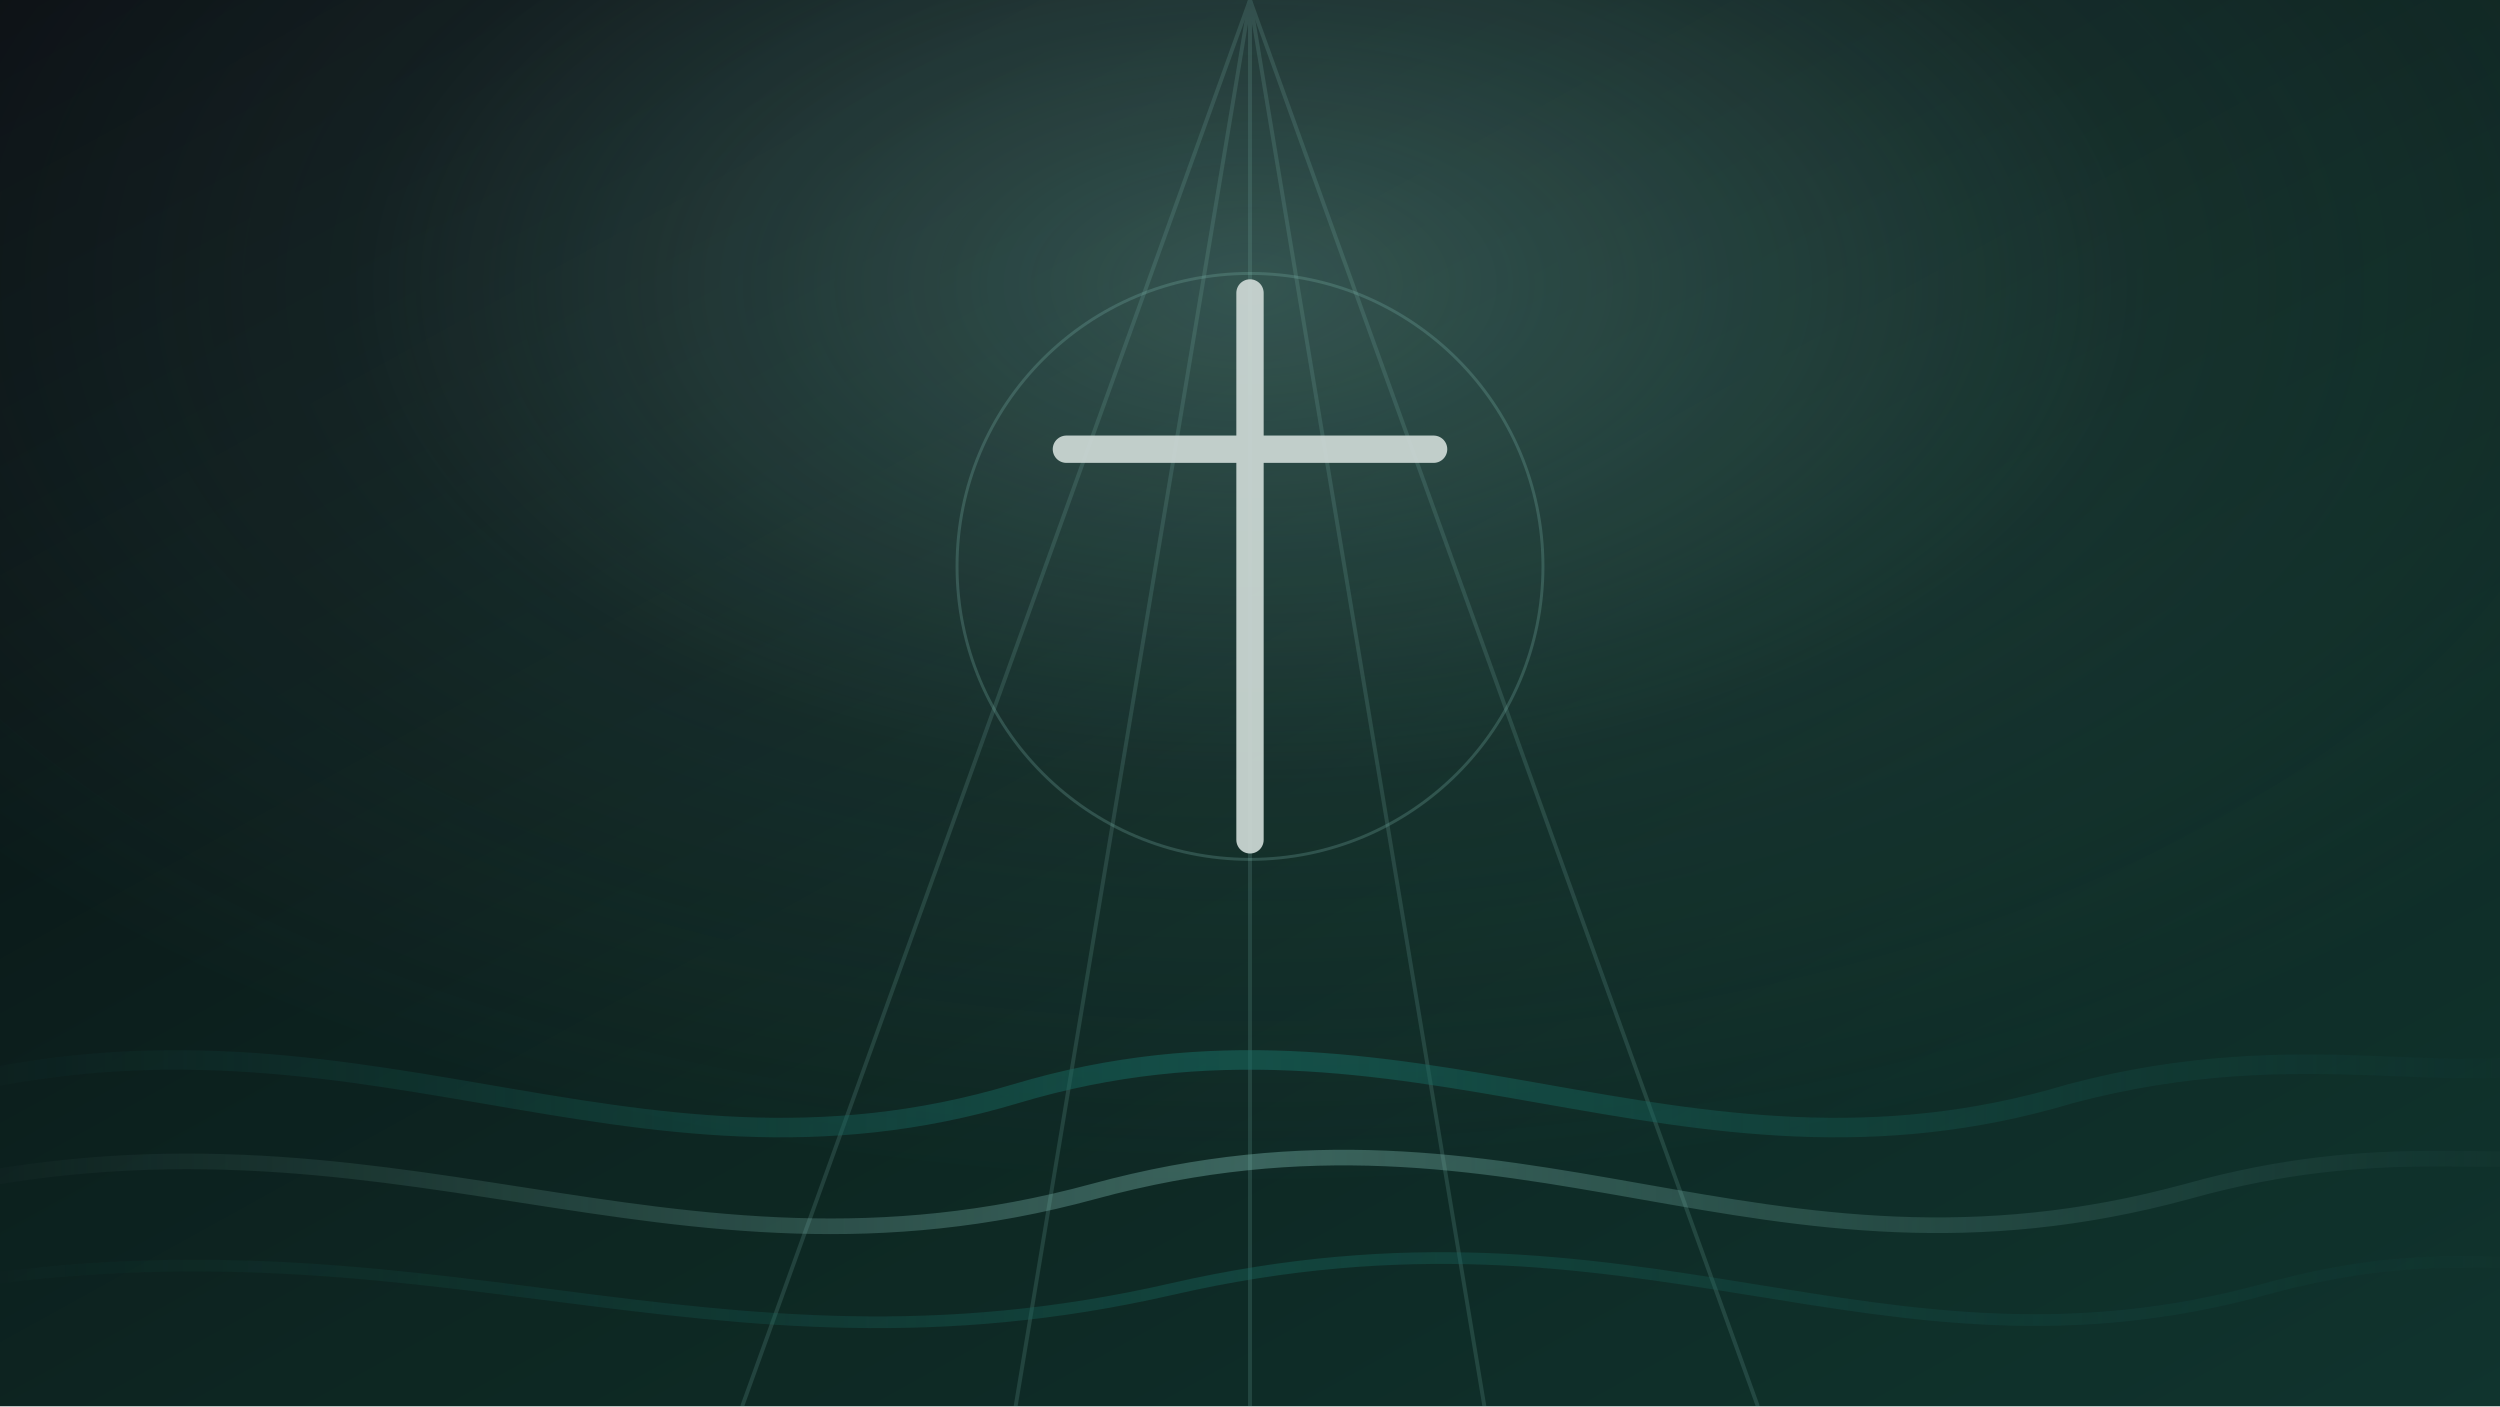
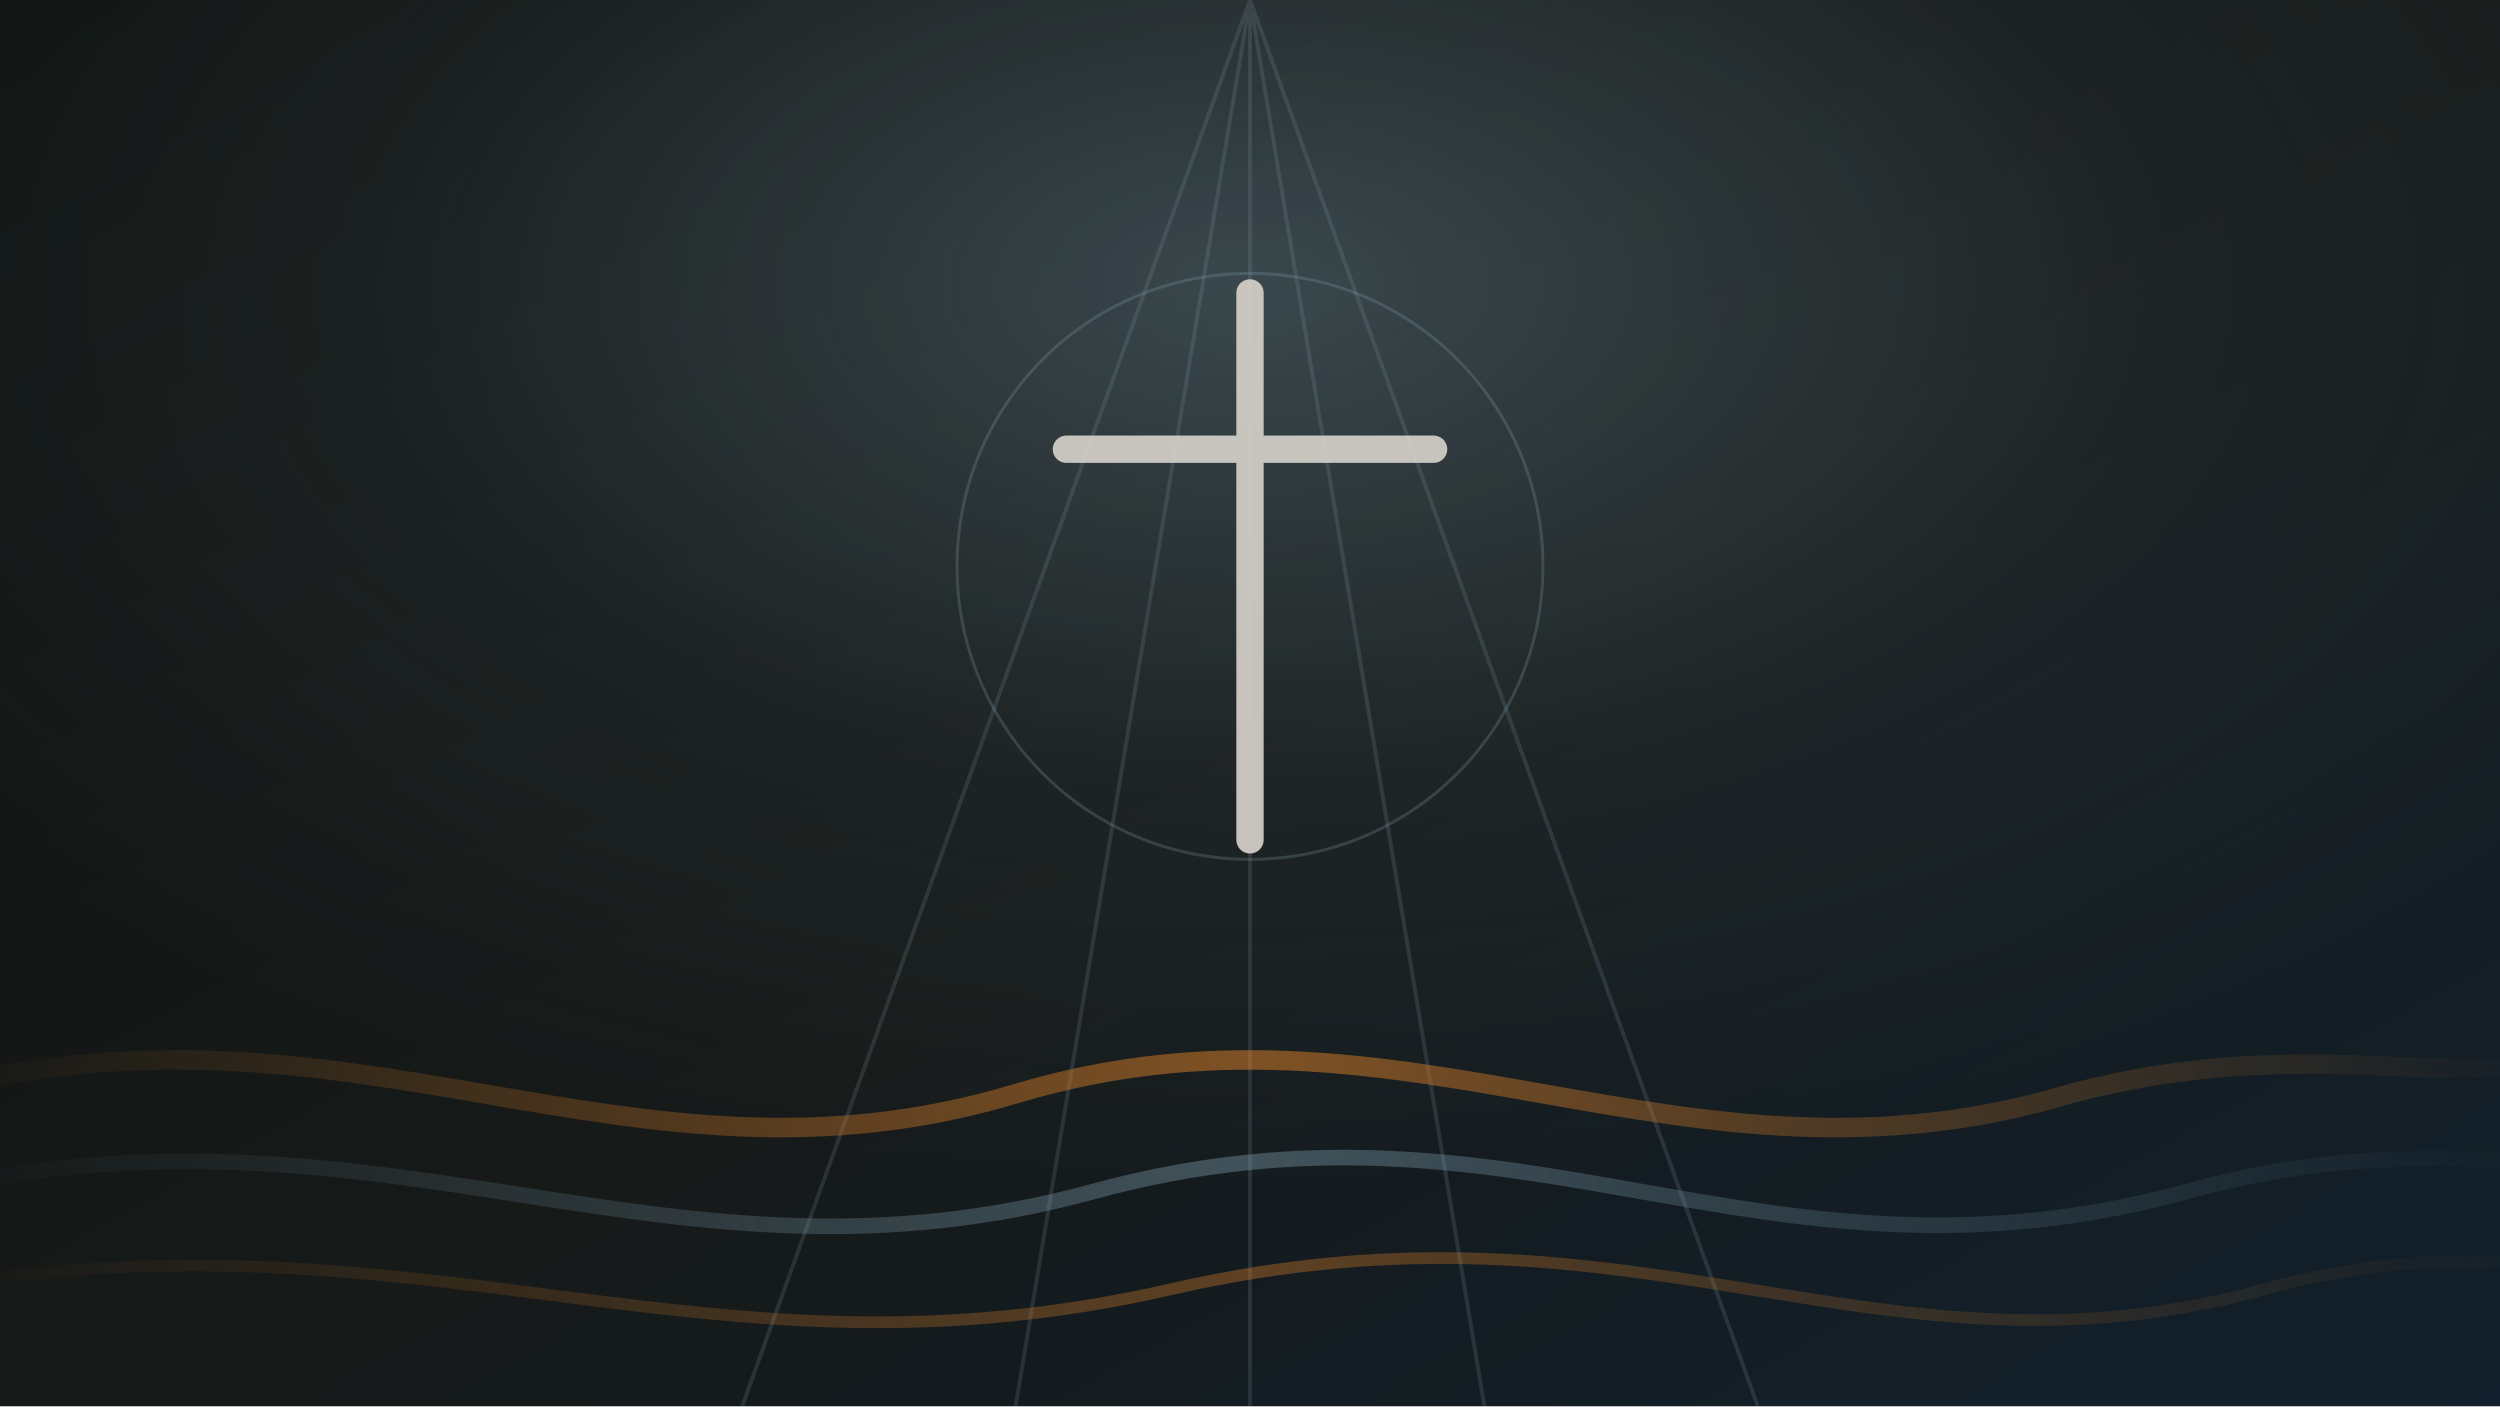
<svg xmlns="http://www.w3.org/2000/svg" viewBox="0 0 1280 720" role="img" aria-label="Sunday Service">
  <defs>
    <linearGradient id="bg" x1="0" y1="0" x2="1" y2="1">
-       <stop offset="0%" stop-color="#0B0F14" />
-       <stop offset="55%" stop-color="#0f2b26" />
-       <stop offset="100%" stop-color="#123b34" />
+       <stop offset="0%" stop-color="#111412" />
+       <stop offset="55%" stop-color="#191D1C" />
+       <stop offset="100%" stop-color="#132432" />
    </linearGradient>
    <radialGradient id="sunGlow" cx="50%" cy="20%" r="65%">
-       <stop offset="0%" stop-color="#8FD4C9" stop-opacity="0.35" />
-       <stop offset="55%" stop-color="#8FD4C9" stop-opacity="0.08" />
-       <stop offset="100%" stop-color="#8FD4C9" stop-opacity="0" />
+       <stop offset="0%" stop-color="#93B9CC" stop-opacity="0.35" />
+       <stop offset="55%" stop-color="#93B9CC" stop-opacity="0.08" />
+       <stop offset="100%" stop-color="#93B9CC" stop-opacity="0" />
    </radialGradient>
    <linearGradient id="wave1" x1="0" y1="0" x2="1" y2="0">
-       <stop offset="0%" stop-color="#1b7a70" stop-opacity="0" />
-       <stop offset="50%" stop-color="#1b7a70" stop-opacity="0.55" />
-       <stop offset="100%" stop-color="#1b7a70" stop-opacity="0" />
+       <stop offset="0%" stop-color="#F08C2E" stop-opacity="0" />
+       <stop offset="50%" stop-color="#F08C2E" stop-opacity="0.55" />
+       <stop offset="100%" stop-color="#F08C2E" stop-opacity="0" />
    </linearGradient>
    <linearGradient id="wave2" x1="0" y1="0" x2="1" y2="0">
-       <stop offset="0%" stop-color="#8FD4C9" stop-opacity="0" />
-       <stop offset="50%" stop-color="#8FD4C9" stop-opacity="0.4" />
-       <stop offset="100%" stop-color="#8FD4C9" stop-opacity="0" />
+       <stop offset="0%" stop-color="#93B9CC" stop-opacity="0" />
+       <stop offset="50%" stop-color="#93B9CC" stop-opacity="0.4" />
+       <stop offset="100%" stop-color="#93B9CC" stop-opacity="0" />
    </linearGradient>
  </defs>
  <rect width="1280" height="720" fill="url(#bg)" />
  <rect width="1280" height="720" fill="url(#sunGlow)" />
-   <g opacity="0.18" stroke="#8FD4C9" stroke-width="2">
+   <g opacity="0.18" stroke="#93B9CC" stroke-width="2">
    <line x1="640" y1="0" x2="380" y2="720" />
    <line x1="640" y1="0" x2="520" y2="720" />
    <line x1="640" y1="0" x2="640" y2="720" />
    <line x1="640" y1="0" x2="760" y2="720" />
    <line x1="640" y1="0" x2="900" y2="720" />
  </g>
-   <g stroke="#e9f6f2" stroke-width="14" stroke-linecap="round" opacity="0.92">
+   <g stroke="#F1ECE3" stroke-width="14" stroke-linecap="round" opacity="0.92">
    <line x1="640" y1="150" x2="640" y2="430" />
    <line x1="546" y1="230" x2="734" y2="230" />
  </g>
-   <circle cx="640" cy="290" r="150" fill="none" stroke="#8FD4C9" stroke-width="1.5" opacity="0.25" />
+   <circle cx="640" cy="290" r="150" fill="none" stroke="#93B9CC" stroke-width="1.5" opacity="0.25" />
  <path d="M -40 560 C 180 500, 320 620, 520 560 C 720 500, 860 620, 1060 560 C 1180 528, 1260 560, 1320 540" fill="none" stroke="url(#wave1)" stroke-width="10" stroke-linecap="round" />
  <path d="M -40 610 C 200 555, 340 670, 560 610 C 780 550, 900 670, 1120 610 C 1220 582, 1280 600, 1320 590" fill="none" stroke="url(#wave2)" stroke-width="8" stroke-linecap="round" />
  <path d="M -40 660 C 220 615, 360 715, 600 660 C 840 605, 960 715, 1160 660 C 1240 638, 1280 650, 1320 645" fill="none" stroke="url(#wave1)" stroke-width="6" stroke-linecap="round" opacity="0.7" />
  <rect width="1280" height="720" fill="black" opacity="0.12" />
</svg>
